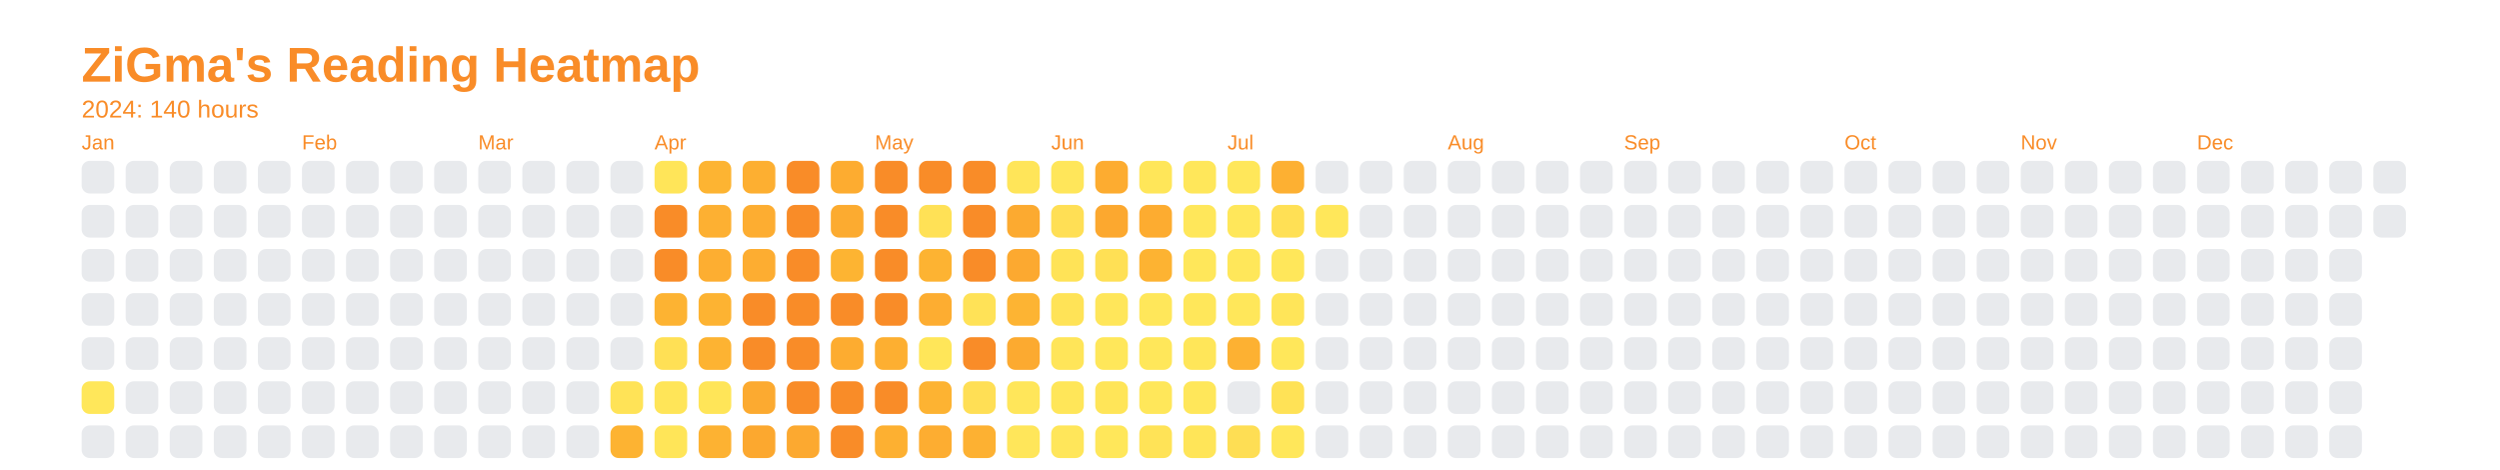
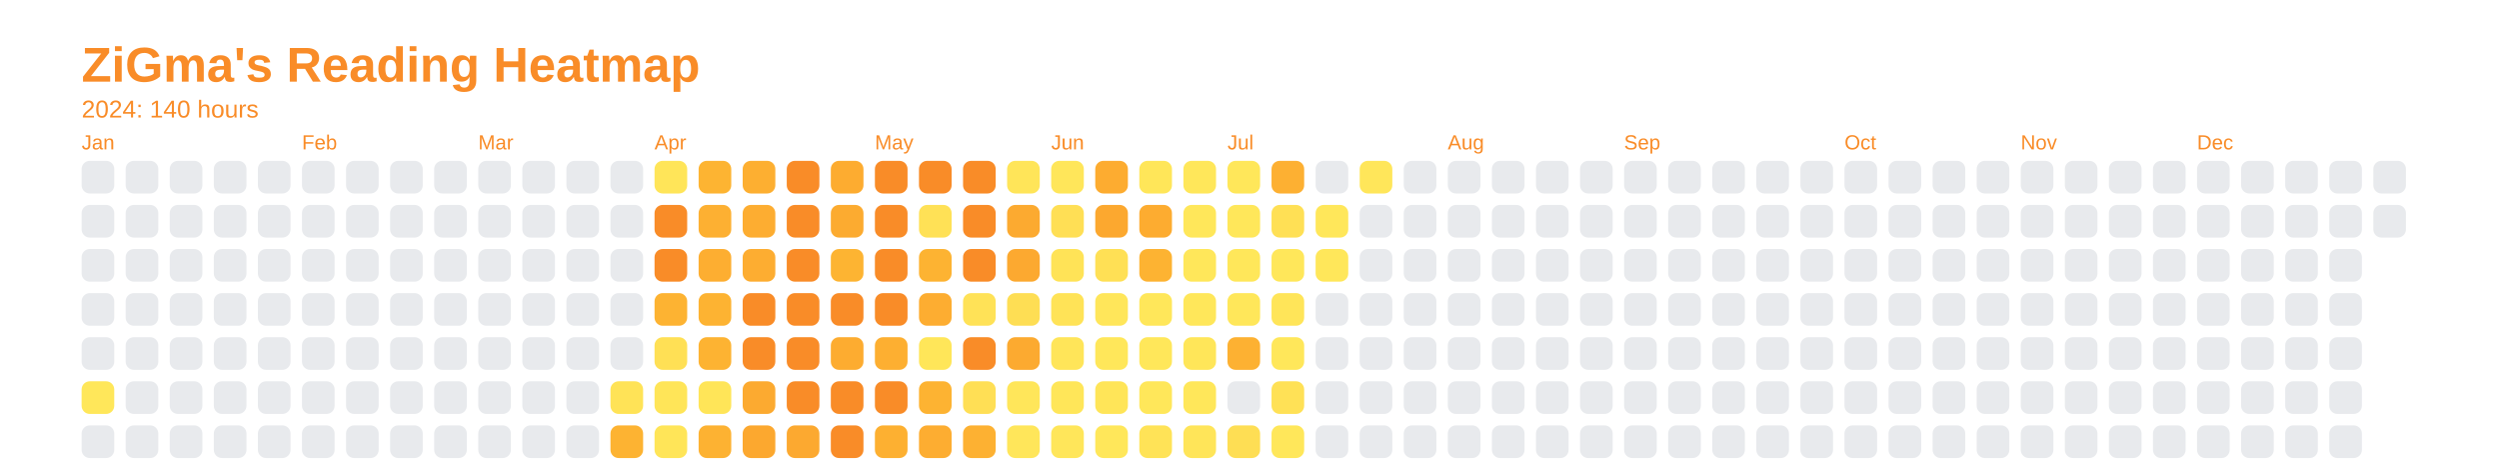
<svg xmlns="http://www.w3.org/2000/svg" baseProfile="full" height="57.5mm" version="1.1" viewBox="0,0,306.2,57.5" width="306.2mm">
  <defs />
  <rect fill="none" height="57.5" width="306.2" x="0" y="0" />
  <text fill="#f98c28" style="font-size:6px; font-family:Arial; font-weight:bold;" x="10" y="10">ZiGma's Reading Heatmap</text>
  <text fill="#f98c28" style="font-size:3px; font-family:Arial;" x="10" y="14.4">2024: 140 hours</text>
  <text fill="#f98c28" style="font-size:2.5px; font-family:Arial" x="10" y="18.3">Jan</text>
  <rect fill="#e8eaed" height="4" rx="1" ry="1" width="4" x="10" y="19.7" />
  <rect fill="#e8eaed" height="4" rx="1" ry="1" width="4" x="10" y="25.1" />
  <rect fill="#e8eaed" height="4" rx="1" ry="1" width="4" x="10" y="30.5" />
  <rect fill="#e8eaed" height="4" rx="1" ry="1" width="4" x="10" y="35.9" />
  <rect fill="#e8eaed" height="4" rx="1" ry="1" width="4" x="10" y="41.3" />
  <rect fill="#ffe75a" height="4" rx="1" ry="1" width="4" x="10" y="46.7" />
  <rect fill="#e8eaed" height="4" rx="1" ry="1" width="4" x="10" y="52.1" />
  <rect fill="#e8eaed" height="4" rx="1" ry="1" width="4" x="15.4" y="19.7" />
  <rect fill="#e8eaed" height="4" rx="1" ry="1" width="4" x="15.4" y="25.1" />
  <rect fill="#e8eaed" height="4" rx="1" ry="1" width="4" x="15.4" y="30.5" />
  <rect fill="#e8eaed" height="4" rx="1" ry="1" width="4" x="15.4" y="35.9" />
  <rect fill="#e8eaed" height="4" rx="1" ry="1" width="4" x="15.4" y="41.3" />
  <rect fill="#e8eaed" height="4" rx="1" ry="1" width="4" x="15.4" y="46.7" />
  <rect fill="#e8eaed" height="4" rx="1" ry="1" width="4" x="15.4" y="52.1" />
  <rect fill="#e8eaed" height="4" rx="1" ry="1" width="4" x="20.8" y="19.7" />
  <rect fill="#e8eaed" height="4" rx="1" ry="1" width="4" x="20.8" y="25.1" />
  <rect fill="#e8eaed" height="4" rx="1" ry="1" width="4" x="20.8" y="30.5" />
  <rect fill="#e8eaed" height="4" rx="1" ry="1" width="4" x="20.8" y="35.9" />
  <rect fill="#e8eaed" height="4" rx="1" ry="1" width="4" x="20.8" y="41.3" />
  <rect fill="#e8eaed" height="4" rx="1" ry="1" width="4" x="20.8" y="46.7" />
  <rect fill="#e8eaed" height="4" rx="1" ry="1" width="4" x="20.8" y="52.1" />
  <rect fill="#e8eaed" height="4" rx="1" ry="1" width="4" x="26.2" y="19.7" />
  <rect fill="#e8eaed" height="4" rx="1" ry="1" width="4" x="26.2" y="25.1" />
  <rect fill="#e8eaed" height="4" rx="1" ry="1" width="4" x="26.2" y="30.5" />
  <rect fill="#e8eaed" height="4" rx="1" ry="1" width="4" x="26.2" y="35.9" />
  <rect fill="#e8eaed" height="4" rx="1" ry="1" width="4" x="26.2" y="41.3" />
  <rect fill="#e8eaed" height="4" rx="1" ry="1" width="4" x="26.2" y="46.7" />
  <rect fill="#e8eaed" height="4" rx="1" ry="1" width="4" x="26.2" y="52.1" />
  <rect fill="#e8eaed" height="4" rx="1" ry="1" width="4" x="31.6" y="19.7" />
  <rect fill="#e8eaed" height="4" rx="1" ry="1" width="4" x="31.6" y="25.1" />
  <rect fill="#e8eaed" height="4" rx="1" ry="1" width="4" x="31.6" y="30.5" />
  <rect fill="#e8eaed" height="4" rx="1" ry="1" width="4" x="31.6" y="35.9" />
  <rect fill="#e8eaed" height="4" rx="1" ry="1" width="4" x="31.6" y="41.3" />
  <rect fill="#e8eaed" height="4" rx="1" ry="1" width="4" x="31.6" y="46.7" />
  <rect fill="#e8eaed" height="4" rx="1" ry="1" width="4" x="31.6" y="52.1" />
  <text fill="#f98c28" style="font-size:2.5px; font-family:Arial" x="37.0" y="18.3">Feb</text>
  <rect fill="#e8eaed" height="4" rx="1" ry="1" width="4" x="37.0" y="19.7" />
  <rect fill="#e8eaed" height="4" rx="1" ry="1" width="4" x="37.0" y="25.1" />
  <rect fill="#e8eaed" height="4" rx="1" ry="1" width="4" x="37.0" y="30.5" />
  <rect fill="#e8eaed" height="4" rx="1" ry="1" width="4" x="37.0" y="35.9" />
  <rect fill="#e8eaed" height="4" rx="1" ry="1" width="4" x="37.0" y="41.3" />
  <rect fill="#e8eaed" height="4" rx="1" ry="1" width="4" x="37.0" y="46.7" />
  <rect fill="#e8eaed" height="4" rx="1" ry="1" width="4" x="37.0" y="52.1" />
  <rect fill="#e8eaed" height="4" rx="1" ry="1" width="4" x="42.4" y="19.7" />
  <rect fill="#e8eaed" height="4" rx="1" ry="1" width="4" x="42.4" y="25.1" />
  <rect fill="#e8eaed" height="4" rx="1" ry="1" width="4" x="42.4" y="30.5" />
  <rect fill="#e8eaed" height="4" rx="1" ry="1" width="4" x="42.4" y="35.9" />
  <rect fill="#e8eaed" height="4" rx="1" ry="1" width="4" x="42.4" y="41.3" />
  <rect fill="#e8eaed" height="4" rx="1" ry="1" width="4" x="42.4" y="46.7" />
  <rect fill="#e8eaed" height="4" rx="1" ry="1" width="4" x="42.4" y="52.1" />
  <rect fill="#e8eaed" height="4" rx="1" ry="1" width="4" x="47.8" y="19.7" />
  <rect fill="#e8eaed" height="4" rx="1" ry="1" width="4" x="47.8" y="25.1" />
  <rect fill="#e8eaed" height="4" rx="1" ry="1" width="4" x="47.8" y="30.5" />
  <rect fill="#e8eaed" height="4" rx="1" ry="1" width="4" x="47.8" y="35.9" />
  <rect fill="#e8eaed" height="4" rx="1" ry="1" width="4" x="47.8" y="41.3" />
  <rect fill="#e8eaed" height="4" rx="1" ry="1" width="4" x="47.8" y="46.7" />
  <rect fill="#e8eaed" height="4" rx="1" ry="1" width="4" x="47.8" y="52.1" />
  <rect fill="#e8eaed" height="4" rx="1" ry="1" width="4" x="53.2" y="19.7" />
  <rect fill="#e8eaed" height="4" rx="1" ry="1" width="4" x="53.2" y="25.1" />
  <rect fill="#e8eaed" height="4" rx="1" ry="1" width="4" x="53.2" y="30.5" />
  <rect fill="#e8eaed" height="4" rx="1" ry="1" width="4" x="53.2" y="35.9" />
  <rect fill="#e8eaed" height="4" rx="1" ry="1" width="4" x="53.2" y="41.3" />
  <rect fill="#e8eaed" height="4" rx="1" ry="1" width="4" x="53.2" y="46.7" />
  <rect fill="#e8eaed" height="4" rx="1" ry="1" width="4" x="53.2" y="52.1" />
  <text fill="#f98c28" style="font-size:2.5px; font-family:Arial" x="58.6" y="18.3">Mar</text>
  <rect fill="#e8eaed" height="4" rx="1" ry="1" width="4" x="58.6" y="19.7" />
  <rect fill="#e8eaed" height="4" rx="1" ry="1" width="4" x="58.6" y="25.1" />
  <rect fill="#e8eaed" height="4" rx="1" ry="1" width="4" x="58.6" y="30.5" />
  <rect fill="#e8eaed" height="4" rx="1" ry="1" width="4" x="58.6" y="35.9" />
  <rect fill="#e8eaed" height="4" rx="1" ry="1" width="4" x="58.6" y="41.3" />
  <rect fill="#e8eaed" height="4" rx="1" ry="1" width="4" x="58.6" y="46.7" />
  <rect fill="#e8eaed" height="4" rx="1" ry="1" width="4" x="58.6" y="52.1" />
  <rect fill="#e8eaed" height="4" rx="1" ry="1" width="4" x="64" y="19.7" />
  <rect fill="#e8eaed" height="4" rx="1" ry="1" width="4" x="64" y="25.1" />
  <rect fill="#e8eaed" height="4" rx="1" ry="1" width="4" x="64" y="30.5" />
  <rect fill="#e8eaed" height="4" rx="1" ry="1" width="4" x="64" y="35.9" />
  <rect fill="#e8eaed" height="4" rx="1" ry="1" width="4" x="64" y="41.3" />
  <rect fill="#e8eaed" height="4" rx="1" ry="1" width="4" x="64" y="46.7" />
  <rect fill="#e8eaed" height="4" rx="1" ry="1" width="4" x="64" y="52.1" />
  <rect fill="#e8eaed" height="4" rx="1" ry="1" width="4" x="69.4" y="19.7" />
  <rect fill="#e8eaed" height="4" rx="1" ry="1" width="4" x="69.4" y="25.1" />
  <rect fill="#e8eaed" height="4" rx="1" ry="1" width="4" x="69.4" y="30.5" />
  <rect fill="#e8eaed" height="4" rx="1" ry="1" width="4" x="69.4" y="35.9" />
  <rect fill="#e8eaed" height="4" rx="1" ry="1" width="4" x="69.4" y="41.3" />
  <rect fill="#e8eaed" height="4" rx="1" ry="1" width="4" x="69.4" y="46.7" />
  <rect fill="#e8eaed" height="4" rx="1" ry="1" width="4" x="69.4" y="52.1" />
  <rect fill="#e8eaed" height="4" rx="1" ry="1" width="4" x="74.8" y="19.7" />
  <rect fill="#e8eaed" height="4" rx="1" ry="1" width="4" x="74.8" y="25.1" />
  <rect fill="#e8eaed" height="4" rx="1" ry="1" width="4" x="74.8" y="30.5" />
  <rect fill="#e8eaed" height="4" rx="1" ry="1" width="4" x="74.8" y="35.9" />
  <rect fill="#e8eaed" height="4" rx="1" ry="1" width="4" x="74.8" y="41.3" />
  <rect fill="#ffe357" height="4" rx="1" ry="1" width="4" x="74.8" y="46.7" />
  <rect fill="#fdb332" height="4" rx="1" ry="1" width="4" x="74.8" y="52.1" />
  <text fill="#f98c28" style="font-size:2.5px; font-family:Arial" x="80.2" y="18.3">Apr</text>
  <rect fill="#ffe559" height="4" rx="1" ry="1" width="4" x="80.2" y="19.7" />
  <rect fill="#f98c28" height="4" rx="1" ry="1" width="4" x="80.2" y="25.1" />
  <rect fill="#f98c28" height="4" rx="1" ry="1" width="4" x="80.2" y="30.5" />
  <rect fill="#fdb332" height="4" rx="1" ry="1" width="4" x="80.2" y="35.9" />
  <rect fill="#ffe055" height="4" rx="1" ry="1" width="4" x="80.2" y="41.3" />
  <rect fill="#ffe558" height="4" rx="1" ry="1" width="4" x="80.2" y="46.7" />
  <rect fill="#ffe558" height="4" rx="1" ry="1" width="4" x="80.2" y="52.1" />
  <rect fill="#fdb432" height="4" rx="1" ry="1" width="4" x="85.6" y="19.7" />
  <rect fill="#fdb032" height="4" rx="1" ry="1" width="4" x="85.6" y="25.1" />
  <rect fill="#fdae31" height="4" rx="1" ry="1" width="4" x="85.6" y="30.5" />
  <rect fill="#fdb332" height="4" rx="1" ry="1" width="4" x="85.6" y="35.9" />
  <rect fill="#fdb332" height="4" rx="1" ry="1" width="4" x="85.6" y="41.3" />
  <rect fill="#ffe558" height="4" rx="1" ry="1" width="4" x="85.6" y="46.7" />
  <rect fill="#fdb232" height="4" rx="1" ry="1" width="4" x="85.6" y="52.1" />
  <rect fill="#fdaf31" height="4" rx="1" ry="1" width="4" x="91" y="19.7" />
  <rect fill="#fdad31" height="4" rx="1" ry="1" width="4" x="91" y="25.1" />
  <rect fill="#fdad31" height="4" rx="1" ry="1" width="4" x="91" y="30.5" />
  <rect fill="#f98c28" height="4" rx="1" ry="1" width="4" x="91" y="35.9" />
  <rect fill="#f98c28" height="4" rx="1" ry="1" width="4" x="91" y="41.3" />
  <rect fill="#fcaa30" height="4" rx="1" ry="1" width="4" x="91" y="46.7" />
  <rect fill="#fca82f" height="4" rx="1" ry="1" width="4" x="91" y="52.1" />
  <rect fill="#f98c28" height="4" rx="1" ry="1" width="4" x="96.4" y="19.7" />
  <rect fill="#f98c28" height="4" rx="1" ry="1" width="4" x="96.4" y="25.1" />
  <rect fill="#f98c28" height="4" rx="1" ry="1" width="4" x="96.4" y="30.5" />
  <rect fill="#f98c28" height="4" rx="1" ry="1" width="4" x="96.4" y="35.9" />
  <rect fill="#f98c28" height="4" rx="1" ry="1" width="4" x="96.4" y="41.3" />
  <rect fill="#f98c28" height="4" rx="1" ry="1" width="4" x="96.4" y="46.7" />
  <rect fill="#fca930" height="4" rx="1" ry="1" width="4" x="96.4" y="52.1" />
  <rect fill="#fdac30" height="4" rx="1" ry="1" width="4" x="101.8" y="19.7" />
  <rect fill="#fcab30" height="4" rx="1" ry="1" width="4" x="101.8" y="25.1" />
  <rect fill="#fdb432" height="4" rx="1" ry="1" width="4" x="101.8" y="30.5" />
  <rect fill="#f98c28" height="4" rx="1" ry="1" width="4" x="101.8" y="35.9" />
  <rect fill="#fdac30" height="4" rx="1" ry="1" width="4" x="101.8" y="41.3" />
  <rect fill="#f98c28" height="4" rx="1" ry="1" width="4" x="101.8" y="46.7" />
  <rect fill="#f98c28" height="4" rx="1" ry="1" width="4" x="101.8" y="52.1" />
  <text fill="#f98c28" style="font-size:2.5px; font-family:Arial" x="107.2" y="18.3">May</text>
  <rect fill="#f98c28" height="4" rx="1" ry="1" width="4" x="107.2" y="19.7" />
  <rect fill="#f98c28" height="4" rx="1" ry="1" width="4" x="107.2" y="25.1" />
  <rect fill="#f98c28" height="4" rx="1" ry="1" width="4" x="107.2" y="30.5" />
  <rect fill="#f98c28" height="4" rx="1" ry="1" width="4" x="107.2" y="35.9" />
  <rect fill="#fdaf31" height="4" rx="1" ry="1" width="4" x="107.2" y="41.3" />
  <rect fill="#f98c28" height="4" rx="1" ry="1" width="4" x="107.2" y="46.7" />
  <rect fill="#fdb031" height="4" rx="1" ry="1" width="4" x="107.2" y="52.1" />
  <rect fill="#f98c28" height="4" rx="1" ry="1" width="4" x="112.6" y="19.7" />
  <rect fill="#ffe156" height="4" rx="1" ry="1" width="4" x="112.6" y="25.1" />
  <rect fill="#fdb332" height="4" rx="1" ry="1" width="4" x="112.6" y="30.5" />
  <rect fill="#fdad31" height="4" rx="1" ry="1" width="4" x="112.6" y="35.9" />
  <rect fill="#ffe659" height="4" rx="1" ry="1" width="4" x="112.6" y="41.3" />
  <rect fill="#fdb332" height="4" rx="1" ry="1" width="4" x="112.6" y="46.7" />
  <rect fill="#fdad31" height="4" rx="1" ry="1" width="4" x="112.6" y="52.1" />
  <rect fill="#f98c28" height="4" rx="1" ry="1" width="4" x="118" y="19.7" />
  <rect fill="#f98c28" height="4" rx="1" ry="1" width="4" x="118" y="25.1" />
  <rect fill="#f98c28" height="4" rx="1" ry="1" width="4" x="118" y="30.5" />
  <rect fill="#ffe257" height="4" rx="1" ry="1" width="4" x="118" y="35.9" />
  <rect fill="#f98c28" height="4" rx="1" ry="1" width="4" x="118" y="41.3" />
  <rect fill="#ffdf55" height="4" rx="1" ry="1" width="4" x="118" y="46.7" />
  <rect fill="#fdb132" height="4" rx="1" ry="1" width="4" x="118" y="52.1" />
  <rect fill="#ffe559" height="4" rx="1" ry="1" width="4" x="123.4" y="19.7" />
  <rect fill="#fcaa30" height="4" rx="1" ry="1" width="4" x="123.4" y="25.1" />
  <rect fill="#fca930" height="4" rx="1" ry="1" width="4" x="123.4" y="30.5" />
-   <rect fill="#fdb433" height="4" rx="1" ry="1" width="4" x="123.4" y="35.9" />
+   <rect fill="#fede54" height="4" rx="1" ry="1" width="4" x="123.4" y="35.9" />
  <rect fill="#fcaa30" height="4" rx="1" ry="1" width="4" x="123.4" y="41.3" />
  <rect fill="#ffe65a" height="4" rx="1" ry="1" width="4" x="123.4" y="46.7" />
  <rect fill="#ffe65a" height="4" rx="1" ry="1" width="4" x="123.4" y="52.1" />
  <text fill="#f98c28" style="font-size:2.5px; font-family:Arial" x="128.8" y="18.3">Jun</text>
  <rect fill="#ffe65a" height="4" rx="1" ry="1" width="4" x="128.8" y="19.7" />
  <rect fill="#ffdf55" height="4" rx="1" ry="1" width="4" x="128.8" y="25.1" />
  <rect fill="#ffe357" height="4" rx="1" ry="1" width="4" x="128.8" y="30.5" />
  <rect fill="#ffe357" height="4" rx="1" ry="1" width="4" x="128.8" y="35.9" />
  <rect fill="#ffe559" height="4" rx="1" ry="1" width="4" x="128.8" y="41.3" />
  <rect fill="#ffe659" height="4" rx="1" ry="1" width="4" x="128.8" y="46.7" />
  <rect fill="#ffe65a" height="4" rx="1" ry="1" width="4" x="128.8" y="52.1" />
  <rect fill="#fdac30" height="4" rx="1" ry="1" width="4" x="134.2" y="19.7" />
  <rect fill="#fca82f" height="4" rx="1" ry="1" width="4" x="134.2" y="25.1" />
  <rect fill="#ffe055" height="4" rx="1" ry="1" width="4" x="134.2" y="30.5" />
  <rect fill="#ffe65a" height="4" rx="1" ry="1" width="4" x="134.2" y="35.9" />
  <rect fill="#ffe75a" height="4" rx="1" ry="1" width="4" x="134.2" y="41.3" />
  <rect fill="#ffe558" height="4" rx="1" ry="1" width="4" x="134.2" y="46.7" />
  <rect fill="#ffe75a" height="4" rx="1" ry="1" width="4" x="134.2" y="52.1" />
  <rect fill="#ffe659" height="4" rx="1" ry="1" width="4" x="139.6" y="19.7" />
  <rect fill="#fdac30" height="4" rx="1" ry="1" width="4" x="139.6" y="25.1" />
  <rect fill="#fdb332" height="4" rx="1" ry="1" width="4" x="139.6" y="30.5" />
  <rect fill="#ffe75a" height="4" rx="1" ry="1" width="4" x="139.6" y="35.9" />
  <rect fill="#ffe75a" height="4" rx="1" ry="1" width="4" x="139.6" y="41.3" />
  <rect fill="#ffe75a" height="4" rx="1" ry="1" width="4" x="139.6" y="46.7" />
  <rect fill="#ffe357" height="4" rx="1" ry="1" width="4" x="139.6" y="52.1" />
  <rect fill="#ffe75a" height="4" rx="1" ry="1" width="4" x="145" y="19.7" />
  <rect fill="#ffe75a" height="4" rx="1" ry="1" width="4" x="145" y="25.1" />
  <rect fill="#ffe75a" height="4" rx="1" ry="1" width="4" x="145" y="30.5" />
  <rect fill="#ffe75a" height="4" rx="1" ry="1" width="4" x="145" y="35.9" />
  <rect fill="#ffe659" height="4" rx="1" ry="1" width="4" x="145" y="41.3" />
  <rect fill="#ffe75a" height="4" rx="1" ry="1" width="4" x="145" y="46.7" />
-   <rect fill="#ffe558" height="4" rx="1" ry="1" width="4" x="145" y="52.1" />
+   <rect fill="#ffe559" height="4" rx="1" ry="1" width="4" x="145" y="52.1" />
  <text fill="#f98c28" style="font-size:2.5px; font-family:Arial" x="150.4" y="18.3">Jul</text>
  <rect fill="#ffe75a" height="4" rx="1" ry="1" width="4" x="150.4" y="19.7" />
  <rect fill="#ffe75a" height="4" rx="1" ry="1" width="4" x="150.4" y="25.1" />
  <rect fill="#ffe75a" height="4" rx="1" ry="1" width="4" x="150.4" y="30.5" />
  <rect fill="#ffe75a" height="4" rx="1" ry="1" width="4" x="150.4" y="35.9" />
  <rect fill="#fdb132" height="4" rx="1" ry="1" width="4" x="150.4" y="41.3" />
  <rect fill="#e8eaed" height="4" rx="1" ry="1" width="4" x="150.4" y="46.7" />
  <rect fill="#fede54" height="4" rx="1" ry="1" width="4" x="150.4" y="52.1" />
  <rect fill="#fdb032" height="4" rx="1" ry="1" width="4" x="155.8" y="19.7" />
  <rect fill="#ffe055" height="4" rx="1" ry="1" width="4" x="155.8" y="25.1" />
  <rect fill="#ffe75a" height="4" rx="1" ry="1" width="4" x="155.8" y="30.5" />
  <rect fill="#ffe559" height="4" rx="1" ry="1" width="4" x="155.8" y="35.9" />
  <rect fill="#ffe75a" height="4" rx="1" ry="1" width="4" x="155.8" y="41.3" />
-   <rect fill="#ffe256" height="4" rx="1" ry="1" width="4" x="155.8" y="46.7" />
+   <rect fill="#ffe156" height="4" rx="1" ry="1" width="4" x="155.8" y="46.7" />
  <rect fill="#ffe75a" height="4" rx="1" ry="1" width="4" x="155.8" y="52.1" />
  <rect fill="#e8eaed" height="4" rx="1" ry="1" width="4" x="161.2" y="19.7" />
  <rect fill="#ffe75a" height="4" rx="1" ry="1" width="4" x="161.2" y="25.1" />
-   <rect fill="#e8eaed" height="4" rx="1" ry="1" width="4" x="161.2" y="30.5" />
+   <rect fill="#ffe75a" height="4" rx="1" ry="1" width="4" x="161.2" y="30.5" />
  <rect fill="#e8eaed" height="4" rx="1" ry="1" width="4" x="161.2" y="35.9" />
  <rect fill="#e8eaed" height="4" rx="1" ry="1" width="4" x="161.2" y="41.3" />
  <rect fill="#e8eaed" height="4" rx="1" ry="1" width="4" x="161.2" y="46.7" />
  <rect fill="#e8eaed" height="4" rx="1" ry="1" width="4" x="161.2" y="52.1" />
-   <rect fill="#e8eaed" height="4" rx="1" ry="1" width="4" x="166.6" y="19.7" />
+   <rect fill="#ffe65a" height="4" rx="1" ry="1" width="4" x="166.6" y="19.7" />
  <rect fill="#e8eaed" height="4" rx="1" ry="1" width="4" x="166.6" y="25.1" />
  <rect fill="#e8eaed" height="4" rx="1" ry="1" width="4" x="166.6" y="30.5" />
  <rect fill="#e8eaed" height="4" rx="1" ry="1" width="4" x="166.6" y="35.9" />
  <rect fill="#e8eaed" height="4" rx="1" ry="1" width="4" x="166.6" y="41.3" />
  <rect fill="#e8eaed" height="4" rx="1" ry="1" width="4" x="166.6" y="46.7" />
  <rect fill="#e8eaed" height="4" rx="1" ry="1" width="4" x="166.6" y="52.1" />
  <rect fill="#e8eaed" height="4" rx="1" ry="1" width="4" x="172" y="19.7" />
  <rect fill="#e8eaed" height="4" rx="1" ry="1" width="4" x="172" y="25.1" />
  <rect fill="#e8eaed" height="4" rx="1" ry="1" width="4" x="172" y="30.5" />
  <rect fill="#e8eaed" height="4" rx="1" ry="1" width="4" x="172" y="35.9" />
  <rect fill="#e8eaed" height="4" rx="1" ry="1" width="4" x="172" y="41.3" />
  <rect fill="#e8eaed" height="4" rx="1" ry="1" width="4" x="172" y="46.7" />
  <rect fill="#e8eaed" height="4" rx="1" ry="1" width="4" x="172" y="52.1" />
  <text fill="#f98c28" style="font-size:2.5px; font-family:Arial" x="177.4" y="18.3">Aug</text>
  <rect fill="#e8eaed" height="4" rx="1" ry="1" width="4" x="177.4" y="19.7" />
  <rect fill="#e8eaed" height="4" rx="1" ry="1" width="4" x="177.4" y="25.1" />
  <rect fill="#e8eaed" height="4" rx="1" ry="1" width="4" x="177.4" y="30.5" />
  <rect fill="#e8eaed" height="4" rx="1" ry="1" width="4" x="177.4" y="35.9" />
  <rect fill="#e8eaed" height="4" rx="1" ry="1" width="4" x="177.4" y="41.3" />
  <rect fill="#e8eaed" height="4" rx="1" ry="1" width="4" x="177.4" y="46.7" />
  <rect fill="#e8eaed" height="4" rx="1" ry="1" width="4" x="177.4" y="52.1" />
  <rect fill="#e8eaed" height="4" rx="1" ry="1" width="4" x="182.8" y="19.7" />
  <rect fill="#e8eaed" height="4" rx="1" ry="1" width="4" x="182.8" y="25.1" />
  <rect fill="#e8eaed" height="4" rx="1" ry="1" width="4" x="182.8" y="30.5" />
  <rect fill="#e8eaed" height="4" rx="1" ry="1" width="4" x="182.8" y="35.9" />
  <rect fill="#e8eaed" height="4" rx="1" ry="1" width="4" x="182.8" y="41.3" />
  <rect fill="#e8eaed" height="4" rx="1" ry="1" width="4" x="182.8" y="46.7" />
  <rect fill="#e8eaed" height="4" rx="1" ry="1" width="4" x="182.8" y="52.1" />
  <rect fill="#e8eaed" height="4" rx="1" ry="1" width="4" x="188.2" y="19.7" />
  <rect fill="#e8eaed" height="4" rx="1" ry="1" width="4" x="188.2" y="25.1" />
  <rect fill="#e8eaed" height="4" rx="1" ry="1" width="4" x="188.2" y="30.5" />
  <rect fill="#e8eaed" height="4" rx="1" ry="1" width="4" x="188.2" y="35.9" />
  <rect fill="#e8eaed" height="4" rx="1" ry="1" width="4" x="188.2" y="41.3" />
  <rect fill="#e8eaed" height="4" rx="1" ry="1" width="4" x="188.2" y="46.7" />
  <rect fill="#e8eaed" height="4" rx="1" ry="1" width="4" x="188.2" y="52.1" />
  <rect fill="#e8eaed" height="4" rx="1" ry="1" width="4" x="193.6" y="19.7" />
  <rect fill="#e8eaed" height="4" rx="1" ry="1" width="4" x="193.6" y="25.1" />
  <rect fill="#e8eaed" height="4" rx="1" ry="1" width="4" x="193.6" y="30.5" />
  <rect fill="#e8eaed" height="4" rx="1" ry="1" width="4" x="193.6" y="35.9" />
  <rect fill="#e8eaed" height="4" rx="1" ry="1" width="4" x="193.6" y="41.3" />
  <rect fill="#e8eaed" height="4" rx="1" ry="1" width="4" x="193.6" y="46.7" />
  <rect fill="#e8eaed" height="4" rx="1" ry="1" width="4" x="193.6" y="52.1" />
  <text fill="#f98c28" style="font-size:2.5px; font-family:Arial" x="199" y="18.3">Sep</text>
  <rect fill="#e8eaed" height="4" rx="1" ry="1" width="4" x="199" y="19.7" />
  <rect fill="#e8eaed" height="4" rx="1" ry="1" width="4" x="199" y="25.1" />
  <rect fill="#e8eaed" height="4" rx="1" ry="1" width="4" x="199" y="30.5" />
  <rect fill="#e8eaed" height="4" rx="1" ry="1" width="4" x="199" y="35.9" />
  <rect fill="#e8eaed" height="4" rx="1" ry="1" width="4" x="199" y="41.3" />
  <rect fill="#e8eaed" height="4" rx="1" ry="1" width="4" x="199" y="46.7" />
  <rect fill="#e8eaed" height="4" rx="1" ry="1" width="4" x="199" y="52.1" />
  <rect fill="#e8eaed" height="4" rx="1" ry="1" width="4" x="204.4" y="19.7" />
  <rect fill="#e8eaed" height="4" rx="1" ry="1" width="4" x="204.4" y="25.1" />
  <rect fill="#e8eaed" height="4" rx="1" ry="1" width="4" x="204.4" y="30.5" />
  <rect fill="#e8eaed" height="4" rx="1" ry="1" width="4" x="204.4" y="35.9" />
  <rect fill="#e8eaed" height="4" rx="1" ry="1" width="4" x="204.4" y="41.3" />
  <rect fill="#e8eaed" height="4" rx="1" ry="1" width="4" x="204.4" y="46.7" />
  <rect fill="#e8eaed" height="4" rx="1" ry="1" width="4" x="204.4" y="52.1" />
  <rect fill="#e8eaed" height="4" rx="1" ry="1" width="4" x="209.8" y="19.7" />
  <rect fill="#e8eaed" height="4" rx="1" ry="1" width="4" x="209.8" y="25.1" />
  <rect fill="#e8eaed" height="4" rx="1" ry="1" width="4" x="209.8" y="30.5" />
  <rect fill="#e8eaed" height="4" rx="1" ry="1" width="4" x="209.8" y="35.9" />
  <rect fill="#e8eaed" height="4" rx="1" ry="1" width="4" x="209.8" y="41.3" />
  <rect fill="#e8eaed" height="4" rx="1" ry="1" width="4" x="209.8" y="46.7" />
  <rect fill="#e8eaed" height="4" rx="1" ry="1" width="4" x="209.8" y="52.1" />
  <rect fill="#e8eaed" height="4" rx="1" ry="1" width="4" x="215.2" y="19.7" />
  <rect fill="#e8eaed" height="4" rx="1" ry="1" width="4" x="215.2" y="25.1" />
  <rect fill="#e8eaed" height="4" rx="1" ry="1" width="4" x="215.2" y="30.5" />
  <rect fill="#e8eaed" height="4" rx="1" ry="1" width="4" x="215.2" y="35.9" />
  <rect fill="#e8eaed" height="4" rx="1" ry="1" width="4" x="215.2" y="41.3" />
  <rect fill="#e8eaed" height="4" rx="1" ry="1" width="4" x="215.2" y="46.7" />
  <rect fill="#e8eaed" height="4" rx="1" ry="1" width="4" x="215.2" y="52.1" />
  <rect fill="#e8eaed" height="4" rx="1" ry="1" width="4" x="220.6" y="19.7" />
  <rect fill="#e8eaed" height="4" rx="1" ry="1" width="4" x="220.6" y="25.1" />
  <rect fill="#e8eaed" height="4" rx="1" ry="1" width="4" x="220.6" y="30.5" />
  <rect fill="#e8eaed" height="4" rx="1" ry="1" width="4" x="220.6" y="35.9" />
  <rect fill="#e8eaed" height="4" rx="1" ry="1" width="4" x="220.6" y="41.3" />
  <rect fill="#e8eaed" height="4" rx="1" ry="1" width="4" x="220.6" y="46.7" />
  <rect fill="#e8eaed" height="4" rx="1" ry="1" width="4" x="220.6" y="52.1" />
  <text fill="#f98c28" style="font-size:2.5px; font-family:Arial" x="226" y="18.3">Oct</text>
  <rect fill="#e8eaed" height="4" rx="1" ry="1" width="4" x="226" y="19.7" />
  <rect fill="#e8eaed" height="4" rx="1" ry="1" width="4" x="226" y="25.1" />
  <rect fill="#e8eaed" height="4" rx="1" ry="1" width="4" x="226" y="30.5" />
  <rect fill="#e8eaed" height="4" rx="1" ry="1" width="4" x="226" y="35.9" />
  <rect fill="#e8eaed" height="4" rx="1" ry="1" width="4" x="226" y="41.3" />
  <rect fill="#e8eaed" height="4" rx="1" ry="1" width="4" x="226" y="46.7" />
  <rect fill="#e8eaed" height="4" rx="1" ry="1" width="4" x="226" y="52.1" />
  <rect fill="#e8eaed" height="4" rx="1" ry="1" width="4" x="231.4" y="19.7" />
  <rect fill="#e8eaed" height="4" rx="1" ry="1" width="4" x="231.4" y="25.1" />
  <rect fill="#e8eaed" height="4" rx="1" ry="1" width="4" x="231.4" y="30.5" />
  <rect fill="#e8eaed" height="4" rx="1" ry="1" width="4" x="231.4" y="35.9" />
  <rect fill="#e8eaed" height="4" rx="1" ry="1" width="4" x="231.4" y="41.3" />
  <rect fill="#e8eaed" height="4" rx="1" ry="1" width="4" x="231.4" y="46.7" />
  <rect fill="#e8eaed" height="4" rx="1" ry="1" width="4" x="231.4" y="52.1" />
  <rect fill="#e8eaed" height="4" rx="1" ry="1" width="4" x="236.8" y="19.7" />
  <rect fill="#e8eaed" height="4" rx="1" ry="1" width="4" x="236.8" y="25.1" />
  <rect fill="#e8eaed" height="4" rx="1" ry="1" width="4" x="236.8" y="30.5" />
  <rect fill="#e8eaed" height="4" rx="1" ry="1" width="4" x="236.8" y="35.9" />
  <rect fill="#e8eaed" height="4" rx="1" ry="1" width="4" x="236.8" y="41.3" />
  <rect fill="#e8eaed" height="4" rx="1" ry="1" width="4" x="236.8" y="46.7" />
  <rect fill="#e8eaed" height="4" rx="1" ry="1" width="4" x="236.8" y="52.1" />
  <rect fill="#e8eaed" height="4" rx="1" ry="1" width="4" x="242.2" y="19.7" />
  <rect fill="#e8eaed" height="4" rx="1" ry="1" width="4" x="242.2" y="25.1" />
  <rect fill="#e8eaed" height="4" rx="1" ry="1" width="4" x="242.2" y="30.5" />
  <rect fill="#e8eaed" height="4" rx="1" ry="1" width="4" x="242.2" y="35.9" />
  <rect fill="#e8eaed" height="4" rx="1" ry="1" width="4" x="242.2" y="41.3" />
  <rect fill="#e8eaed" height="4" rx="1" ry="1" width="4" x="242.2" y="46.7" />
  <rect fill="#e8eaed" height="4" rx="1" ry="1" width="4" x="242.2" y="52.1" />
  <text fill="#f98c28" style="font-size:2.5px; font-family:Arial" x="247.6" y="18.3">Nov</text>
  <rect fill="#e8eaed" height="4" rx="1" ry="1" width="4" x="247.6" y="19.7" />
  <rect fill="#e8eaed" height="4" rx="1" ry="1" width="4" x="247.6" y="25.1" />
  <rect fill="#e8eaed" height="4" rx="1" ry="1" width="4" x="247.6" y="30.5" />
  <rect fill="#e8eaed" height="4" rx="1" ry="1" width="4" x="247.6" y="35.9" />
  <rect fill="#e8eaed" height="4" rx="1" ry="1" width="4" x="247.6" y="41.3" />
  <rect fill="#e8eaed" height="4" rx="1" ry="1" width="4" x="247.6" y="46.7" />
  <rect fill="#e8eaed" height="4" rx="1" ry="1" width="4" x="247.6" y="52.1" />
  <rect fill="#e8eaed" height="4" rx="1" ry="1" width="4" x="253" y="19.7" />
  <rect fill="#e8eaed" height="4" rx="1" ry="1" width="4" x="253" y="25.1" />
  <rect fill="#e8eaed" height="4" rx="1" ry="1" width="4" x="253" y="30.5" />
  <rect fill="#e8eaed" height="4" rx="1" ry="1" width="4" x="253" y="35.9" />
  <rect fill="#e8eaed" height="4" rx="1" ry="1" width="4" x="253" y="41.3" />
  <rect fill="#e8eaed" height="4" rx="1" ry="1" width="4" x="253" y="46.7" />
  <rect fill="#e8eaed" height="4" rx="1" ry="1" width="4" x="253" y="52.1" />
  <rect fill="#e8eaed" height="4" rx="1" ry="1" width="4" x="258.4" y="19.7" />
  <rect fill="#e8eaed" height="4" rx="1" ry="1" width="4" x="258.4" y="25.1" />
  <rect fill="#e8eaed" height="4" rx="1" ry="1" width="4" x="258.4" y="30.5" />
  <rect fill="#e8eaed" height="4" rx="1" ry="1" width="4" x="258.4" y="35.9" />
  <rect fill="#e8eaed" height="4" rx="1" ry="1" width="4" x="258.4" y="41.3" />
  <rect fill="#e8eaed" height="4" rx="1" ry="1" width="4" x="258.4" y="46.7" />
  <rect fill="#e8eaed" height="4" rx="1" ry="1" width="4" x="258.4" y="52.1" />
  <rect fill="#e8eaed" height="4" rx="1" ry="1" width="4" x="263.8" y="19.7" />
  <rect fill="#e8eaed" height="4" rx="1" ry="1" width="4" x="263.8" y="25.1" />
  <rect fill="#e8eaed" height="4" rx="1" ry="1" width="4" x="263.8" y="30.5" />
  <rect fill="#e8eaed" height="4" rx="1" ry="1" width="4" x="263.8" y="35.9" />
  <rect fill="#e8eaed" height="4" rx="1" ry="1" width="4" x="263.8" y="41.3" />
  <rect fill="#e8eaed" height="4" rx="1" ry="1" width="4" x="263.8" y="46.7" />
  <rect fill="#e8eaed" height="4" rx="1" ry="1" width="4" x="263.8" y="52.1" />
  <text fill="#f98c28" style="font-size:2.5px; font-family:Arial" x="269.2" y="18.3">Dec</text>
  <rect fill="#e8eaed" height="4" rx="1" ry="1" width="4" x="269.2" y="19.7" />
  <rect fill="#e8eaed" height="4" rx="1" ry="1" width="4" x="269.2" y="25.1" />
  <rect fill="#e8eaed" height="4" rx="1" ry="1" width="4" x="269.2" y="30.5" />
  <rect fill="#e8eaed" height="4" rx="1" ry="1" width="4" x="269.2" y="35.9" />
  <rect fill="#e8eaed" height="4" rx="1" ry="1" width="4" x="269.2" y="41.3" />
  <rect fill="#e8eaed" height="4" rx="1" ry="1" width="4" x="269.2" y="46.7" />
  <rect fill="#e8eaed" height="4" rx="1" ry="1" width="4" x="269.2" y="52.1" />
  <rect fill="#e8eaed" height="4" rx="1" ry="1" width="4" x="274.6" y="19.7" />
  <rect fill="#e8eaed" height="4" rx="1" ry="1" width="4" x="274.6" y="25.1" />
  <rect fill="#e8eaed" height="4" rx="1" ry="1" width="4" x="274.6" y="30.5" />
  <rect fill="#e8eaed" height="4" rx="1" ry="1" width="4" x="274.6" y="35.9" />
  <rect fill="#e8eaed" height="4" rx="1" ry="1" width="4" x="274.6" y="41.3" />
  <rect fill="#e8eaed" height="4" rx="1" ry="1" width="4" x="274.6" y="46.7" />
  <rect fill="#e8eaed" height="4" rx="1" ry="1" width="4" x="274.6" y="52.1" />
  <rect fill="#e8eaed" height="4" rx="1" ry="1" width="4" x="280" y="19.7" />
  <rect fill="#e8eaed" height="4" rx="1" ry="1" width="4" x="280" y="25.1" />
  <rect fill="#e8eaed" height="4" rx="1" ry="1" width="4" x="280" y="30.5" />
  <rect fill="#e8eaed" height="4" rx="1" ry="1" width="4" x="280" y="35.9" />
  <rect fill="#e8eaed" height="4" rx="1" ry="1" width="4" x="280" y="41.3" />
  <rect fill="#e8eaed" height="4" rx="1" ry="1" width="4" x="280" y="46.7" />
  <rect fill="#e8eaed" height="4" rx="1" ry="1" width="4" x="280" y="52.1" />
  <rect fill="#e8eaed" height="4" rx="1" ry="1" width="4" x="285.4" y="19.7" />
  <rect fill="#e8eaed" height="4" rx="1" ry="1" width="4" x="285.4" y="25.1" />
  <rect fill="#e8eaed" height="4" rx="1" ry="1" width="4" x="285.4" y="30.5" />
  <rect fill="#e8eaed" height="4" rx="1" ry="1" width="4" x="285.4" y="35.9" />
  <rect fill="#e8eaed" height="4" rx="1" ry="1" width="4" x="285.4" y="41.3" />
  <rect fill="#e8eaed" height="4" rx="1" ry="1" width="4" x="285.4" y="46.7" />
  <rect fill="#e8eaed" height="4" rx="1" ry="1" width="4" x="285.4" y="52.1" />
  <rect fill="#e8eaed" height="4" rx="1" ry="1" width="4" x="290.8" y="19.7" />
  <rect fill="#e8eaed" height="4" rx="1" ry="1" width="4" x="290.8" y="25.1" />
</svg>
